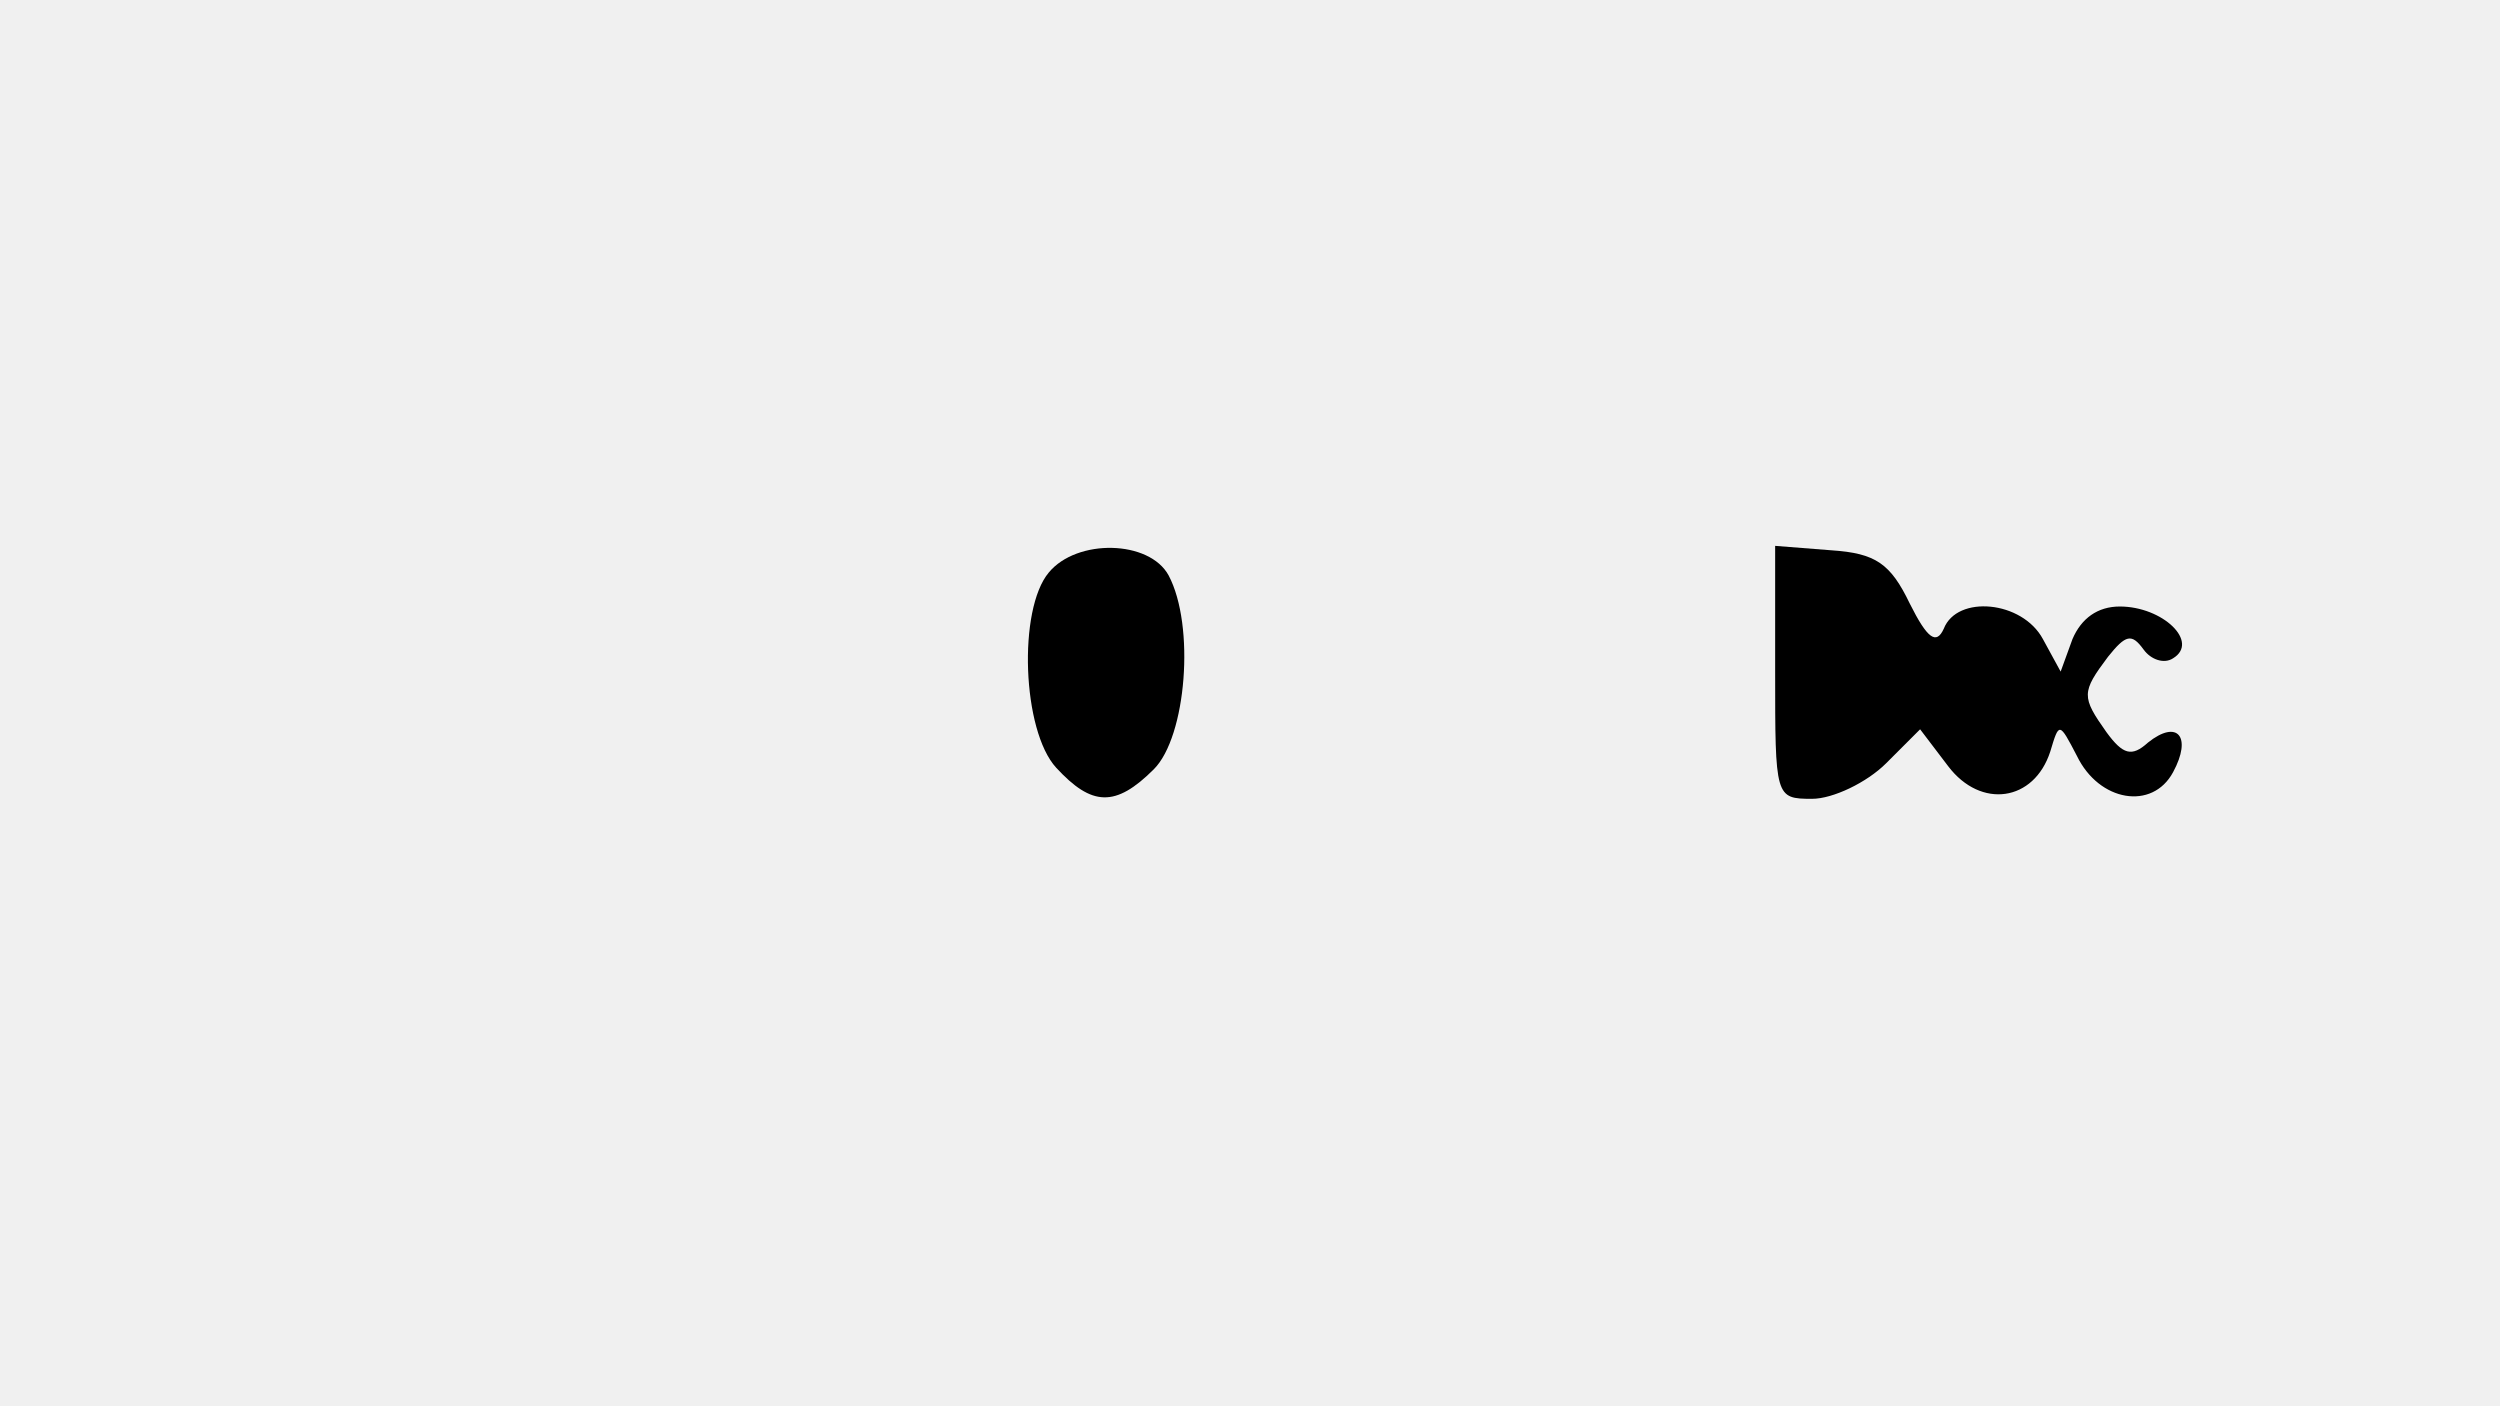
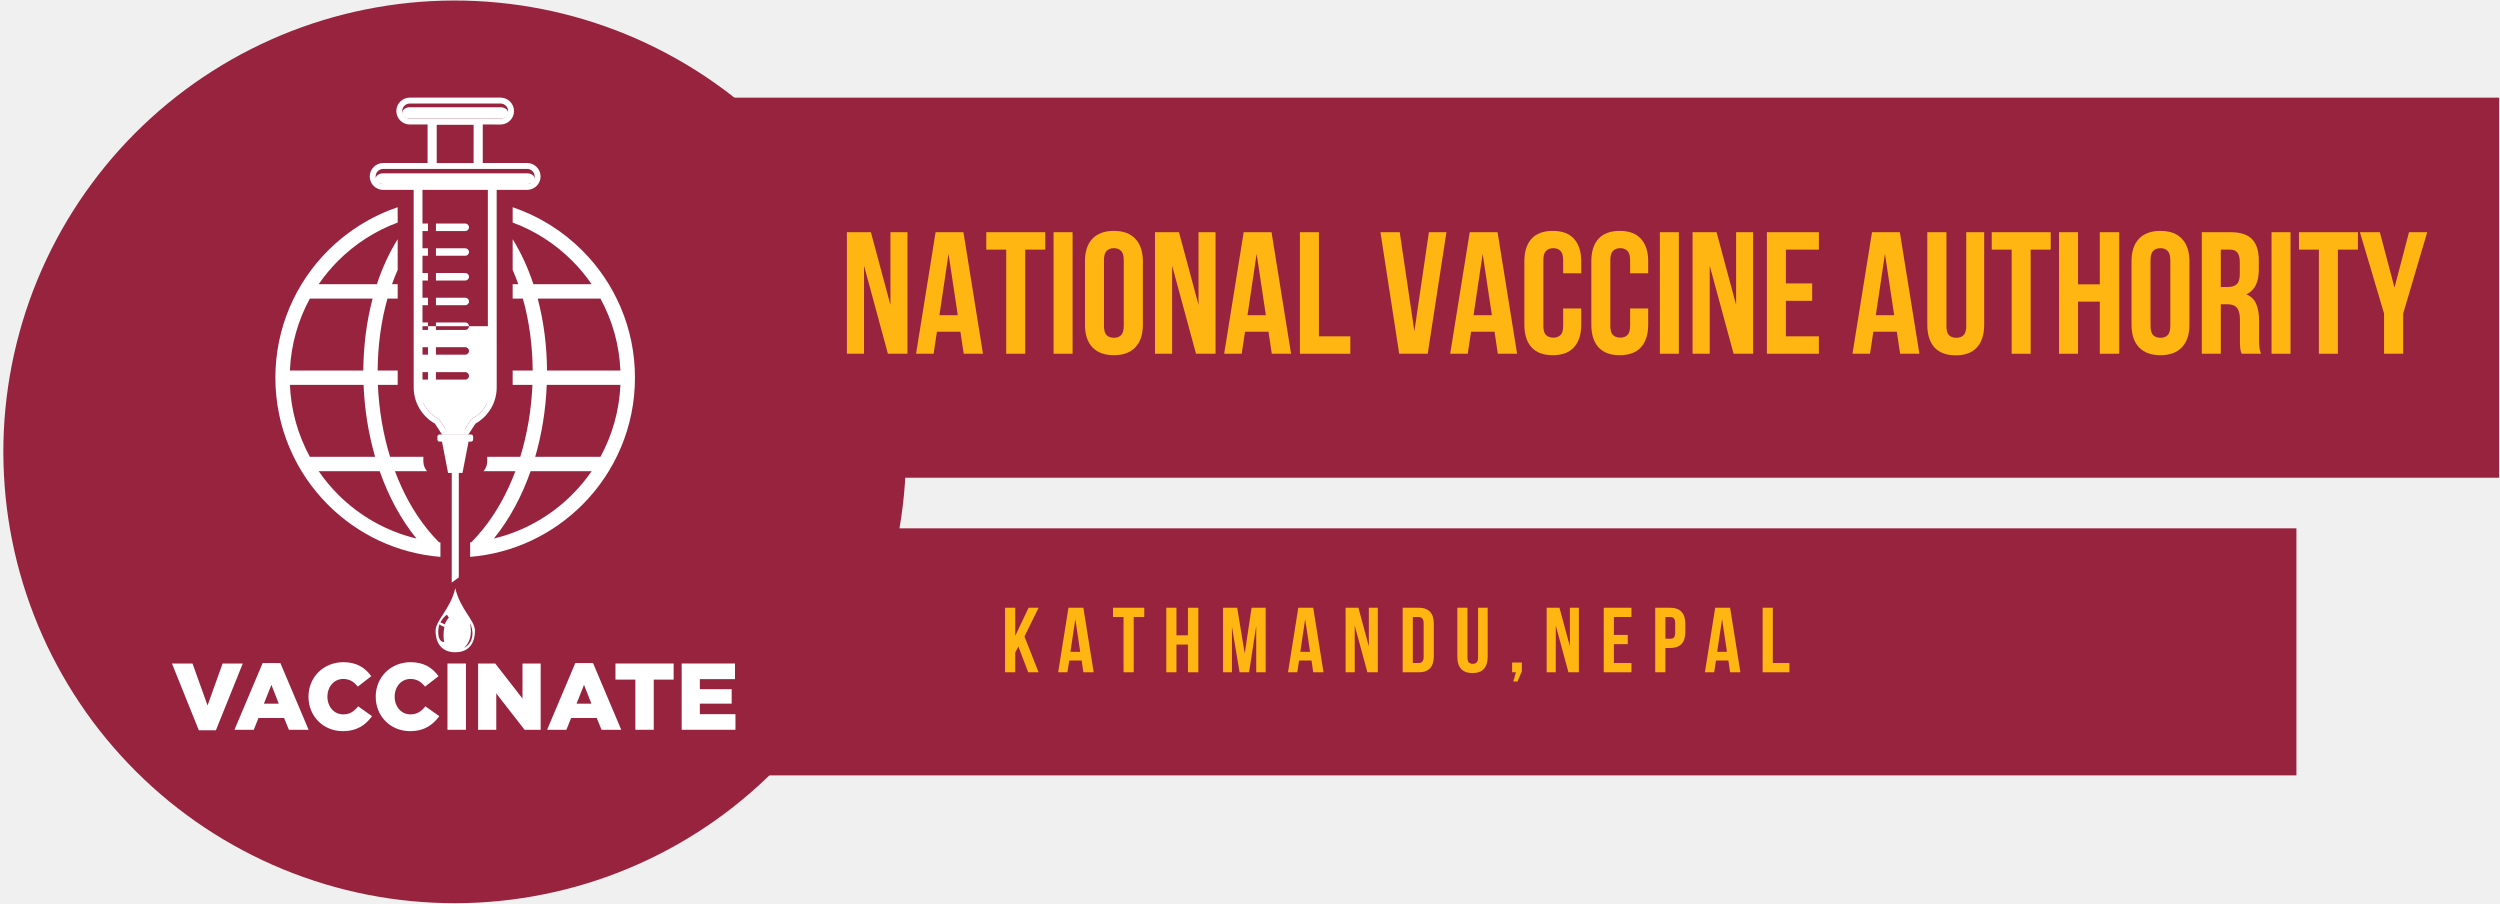
- <svg xmlns="http://www.w3.org/2000/svg" version="1.0" width="169pt" height="95pt" viewBox="0 0 169 95" preserveAspectRatio="xMidYMid meet">
-   <g transform="translate(0,95) scale(0.1,-0.1)" fill="#000000" stroke="none">
-     <path d="M709 563 c-21 -25 -18 -107 5 -132 24 -26 40 -27 66 -1 22 22 28 97 10 131 -13 24 -62 25 -81 2z" />
-     <path d="M1200 496 c0 -85 0 -86 25 -86 14 0 37 11 50 24 l23 23 19 -25 c22 -29 58 -24 69 10 6 20 6 20 18 -3 15 -31 51 -37 65 -11 13 24 3 36 -17 20 -11 -10 -17 -8 -28 7 -17 24 -17 27 1 51 12 15 16 16 24 5 5 -7 14 -10 20 -6 18 11 -7 35 -36 35 -15 0 -26 -8 -32 -22 l-8 -22 -12 22 c-14 26 -58 30 -67 7 -5 -11 -11 -7 -23 17 -13 27 -23 34 -53 36 l-38 3 0 -85z" />
-   </g>
+ <svg xmlns="http://www.w3.org/2000/svg" width="296" height="107" viewBox="0 0 296 107" fill="none">
+   <path d="M61.145 62.555H271.895V91.805H61.145V62.555Z" fill="#97233F" />
+   <path d="M61.145 11.562H295.895V56.562H61.145V11.562Z" fill="#97233F" />
+   <path d="M66.699 1.633C65 1.211 63.285 0.875 61.551 0.621C59.82 0.371 58.082 0.203 56.332 0.121C54.582 0.039 52.836 0.043 51.09 0.133C49.34 0.223 47.602 0.398 45.871 0.66C44.141 0.922 42.426 1.266 40.73 1.695C39.031 2.125 37.359 2.633 35.715 3.227C34.066 3.82 32.453 4.496 30.875 5.246C29.293 6 27.754 6.824 26.254 7.73C24.758 8.633 23.305 9.605 21.902 10.652C20.5 11.699 19.148 12.809 17.855 13.988C16.562 15.168 15.328 16.406 14.156 17.707C12.984 19.004 11.879 20.359 10.84 21.766C9.801 23.176 8.832 24.629 7.934 26.133C7.039 27.637 6.219 29.18 5.473 30.766C4.73 32.348 4.062 33.965 3.477 35.613C2.895 37.262 2.391 38.938 1.969 40.637C1.547 42.336 1.211 44.051 0.957 45.781C0.703 47.512 0.535 49.254 0.453 51C0.371 52.75 0.379 54.496 0.469 56.246C0.559 57.992 0.73 59.734 0.992 61.465C1.254 63.195 1.598 64.906 2.027 66.606C2.457 68.301 2.969 69.973 3.562 71.617C4.156 73.266 4.828 74.879 5.578 76.461C6.332 78.039 7.16 79.578 8.062 81.078C8.965 82.578 9.941 84.027 10.984 85.434C12.031 86.836 13.145 88.184 14.324 89.477C15.5 90.773 16.738 92.004 18.039 93.176C19.34 94.352 20.691 95.457 22.102 96.496C23.508 97.535 24.965 98.504 26.469 99.398C27.973 100.293 29.516 101.113 31.098 101.859C32.684 102.605 34.297 103.27 35.949 103.855C37.598 104.441 39.27 104.945 40.969 105.367C42.668 105.789 44.383 106.125 46.117 106.379C47.848 106.629 49.586 106.797 51.336 106.879C53.082 106.961 54.832 106.957 56.578 106.867C58.328 106.777 60.066 106.602 61.797 106.34C63.527 106.078 65.242 105.734 66.938 105.305C68.637 104.875 70.305 104.367 71.953 103.773C73.598 103.18 75.211 102.504 76.793 101.754C78.375 101 79.914 100.176 81.414 99.269C82.91 98.367 84.363 97.394 85.766 96.348C87.168 95.301 88.519 94.191 89.812 93.012C91.106 91.832 92.34 90.594 93.512 89.293C94.684 87.996 95.789 86.641 96.828 85.234C97.867 83.824 98.836 82.371 99.731 80.867C100.629 79.363 101.449 77.82 102.195 76.234C102.937 74.652 103.602 73.035 104.187 71.387C104.773 69.738 105.277 68.062 105.699 66.363C106.121 64.664 106.457 62.949 106.711 61.219C106.965 59.488 107.133 57.746 107.211 56C107.293 54.25 107.289 52.504 107.199 50.754C107.109 49.008 106.934 47.266 106.676 45.535C106.414 43.805 106.07 42.094 105.641 40.395C105.211 38.699 104.699 37.027 104.105 35.383C103.512 33.734 102.84 32.121 102.086 30.539C101.336 28.961 100.508 27.422 99.606 25.922C98.703 24.422 97.727 22.973 96.68 21.566C95.637 20.164 94.523 18.816 93.344 17.523C92.168 16.227 90.93 14.996 89.629 13.824C88.328 12.648 86.977 11.543 85.566 10.504C84.16 9.465 82.703 8.496 81.199 7.602C79.695 6.707 78.152 5.887 76.57 5.141C74.984 4.395 73.367 3.73 71.719 3.145C70.07 2.559 68.398 2.055 66.699 1.633Z" fill="#97233F" />
+   <path d="M102.302 31.462V41.884H100.271V27.493H103.115L105.427 36.102V27.493H107.443V41.884H105.13L102.302 31.462Z" fill="#FFB612" />
+   <path d="M116.385 41.884H114.104L113.713 39.274H110.932L110.541 41.884H108.463L110.776 27.493H114.072L116.385 41.884ZM111.229 37.321H113.401L112.307 30.056L111.229 37.321Z" fill="#FFB612" />
+   <path d="M116.776 27.493H123.76V29.556H121.385V41.884H119.135V29.556H116.776V27.493Z" fill="#FFB612" />
+   <path d="M124.744 27.493H126.994V41.884H124.744V27.493Z" fill="#FFB612" />
+   <path d="M130.709 38.571C130.709 39.095 130.81 39.462 131.021 39.681C131.24 39.892 131.525 39.993 131.881 39.993C132.244 39.993 132.529 39.892 132.74 39.681C132.947 39.462 133.053 39.095 133.053 38.571V30.806C133.053 30.286 132.947 29.923 132.74 29.712C132.529 29.493 132.244 29.384 131.881 29.384C131.525 29.384 131.24 29.493 131.021 29.712C130.81 29.923 130.709 30.286 130.709 30.806V38.571ZM128.459 30.946C128.459 29.79 128.748 28.899 129.334 28.274C129.928 27.649 130.775 27.337 131.881 27.337C132.994 27.337 133.842 27.649 134.428 28.274C135.021 28.899 135.318 29.79 135.318 30.946V38.431C135.318 39.599 135.021 40.493 134.428 41.118C133.842 41.743 132.994 42.056 131.881 42.056C130.775 42.056 129.928 41.743 129.334 41.118C128.748 40.493 128.459 39.599 128.459 38.431V30.946Z" fill="#FFB612" />
+   <path d="M138.78 31.462V41.884H136.749V27.493H139.592L141.905 36.102V27.493H143.921V41.884H141.608L138.78 31.462Z" fill="#FFB612" />
+   <path d="M152.863 41.884H150.581L150.191 39.274H147.41L147.019 41.884H144.941L147.253 27.493H150.55L152.863 41.884ZM147.706 37.321H149.878L148.785 30.056L147.706 37.321Z" fill="#FFB612" />
+   <path d="M153.91 27.493H156.16V39.821H159.878V41.884H153.91V27.493Z" fill="#FFB612" />
+   <path d="M167.462 39.227L169.181 27.493H171.259L169.04 41.884H165.665L163.447 27.493H165.728L167.462 39.227Z" fill="#FFB612" />
+   <path d="M179.625 41.884H177.344L176.953 39.274H174.172L173.782 41.884H171.703L174.016 27.493H177.313L179.625 41.884ZM174.469 37.321H176.641L175.547 30.056L174.469 37.321Z" fill="#FFB612" />
+   <path d="M187.219 36.524V38.431C187.219 39.599 186.93 40.493 186.36 41.118C185.797 41.743 184.957 42.056 183.844 42.056C182.739 42.056 181.899 41.743 181.328 41.118C180.766 40.493 180.485 39.599 180.485 38.431V30.946C180.485 29.79 180.766 28.899 181.328 28.274C181.899 27.649 182.739 27.337 183.844 27.337C184.957 27.337 185.797 27.649 186.36 28.274C186.93 28.899 187.219 29.79 187.219 30.946V32.352H185.078V30.806C185.078 30.286 184.973 29.923 184.766 29.712C184.555 29.493 184.27 29.384 183.907 29.384C183.551 29.384 183.266 29.493 183.047 29.712C182.836 29.923 182.735 30.286 182.735 30.806V38.571C182.735 39.095 182.836 39.458 183.047 39.665C183.266 39.876 183.551 39.977 183.907 39.977C184.27 39.977 184.555 39.876 184.766 39.665C184.973 39.458 185.078 39.095 185.078 38.571V36.524H187.219Z" fill="#FFB612" />
+   <path d="M195.147 36.524V38.431C195.147 39.599 194.858 40.493 194.288 41.118C193.725 41.743 192.886 42.056 191.772 42.056C190.667 42.056 189.827 41.743 189.257 41.118C188.694 40.493 188.413 39.599 188.413 38.431V30.946C188.413 29.79 188.694 28.899 189.257 28.274C189.827 27.649 190.667 27.337 191.772 27.337C192.886 27.337 193.725 27.649 194.288 28.274C194.858 28.899 195.147 29.79 195.147 30.946V32.352H193.007V30.806C193.007 30.286 192.901 29.923 192.694 29.712C192.483 29.493 192.198 29.384 191.835 29.384C191.479 29.384 191.194 29.493 190.975 29.712C190.764 29.923 190.663 30.286 190.663 30.806V38.571C190.663 39.095 190.764 39.458 190.975 39.665C191.194 39.876 191.479 39.977 191.835 39.977C192.198 39.977 192.483 39.876 192.694 39.665C192.901 39.458 193.007 39.095 193.007 38.571V36.524H195.147Z" fill="#FFB612" />
+   <path d="M196.529 27.493H198.779V41.884H196.529V27.493Z" fill="#FFB612" />
+   <path d="M202.431 31.462V41.884H200.4V27.493H203.243L205.556 36.102V27.493H207.572V41.884H205.259L202.431 31.462Z" fill="#FFB612" />
+   <path d="M211.451 33.556H214.561V35.618H211.451V39.821H215.357V41.884H209.201V27.493H215.357V29.556H211.451V33.556Z" fill="#FFB612" />
+   <path d="M227.256 41.884H224.974L224.584 39.274H221.803L221.412 41.884H219.334L221.646 27.493H224.943L227.256 41.884ZM222.099 37.321H224.271L223.178 30.056L222.099 37.321Z" fill="#FFB612" />
+   <path d="M230.459 27.493V38.602C230.459 39.126 230.561 39.489 230.771 39.696C230.978 39.895 231.264 39.993 231.631 39.993C231.982 39.993 232.264 39.895 232.475 39.696C232.693 39.489 232.803 39.126 232.803 38.602V27.493H234.928V38.446C234.928 39.614 234.639 40.509 234.068 41.134C233.506 41.759 232.67 42.071 231.568 42.071C230.451 42.071 229.607 41.759 229.037 41.134C228.475 40.509 228.193 39.614 228.193 38.446V27.493H230.459Z" fill="#FFB612" />
+   <path d="M235.821 27.493H242.805V29.556H240.43V41.884H238.18V29.556H235.821V27.493Z" fill="#FFB612" />
+   <path d="M246.039 41.884H243.789V27.493H246.039V33.665H248.617V27.493H250.914V41.884H248.617V35.712H246.039V41.884Z" fill="#FFB612" />
+   <path d="M254.622 38.571C254.622 39.095 254.724 39.462 254.935 39.681C255.153 39.892 255.438 39.993 255.794 39.993C256.157 39.993 256.442 39.892 256.653 39.681C256.86 39.462 256.966 39.095 256.966 38.571V30.806C256.966 30.286 256.86 29.923 256.653 29.712C256.442 29.493 256.157 29.384 255.794 29.384C255.438 29.384 255.153 29.493 254.935 29.712C254.724 29.923 254.622 30.286 254.622 30.806V38.571ZM252.372 30.946C252.372 29.79 252.661 28.899 253.247 28.274C253.841 27.649 254.688 27.337 255.794 27.337C256.907 27.337 257.755 27.649 258.341 28.274C258.935 28.899 259.231 29.79 259.231 30.946V38.431C259.231 39.599 258.935 40.493 258.341 41.118C257.755 41.743 256.907 42.056 255.794 42.056C254.688 42.056 253.841 41.743 253.247 41.118C252.661 40.493 252.372 39.599 252.372 38.431V30.946Z" fill="#FFB612" />
+   <path d="M265.412 41.884C265.381 41.79 265.349 41.704 265.318 41.618C265.295 41.536 265.275 41.431 265.256 41.306C265.232 41.181 265.216 41.024 265.209 40.837C265.209 40.649 265.209 40.411 265.209 40.118V37.852C265.209 37.188 265.088 36.72 264.849 36.446C264.619 36.165 264.244 36.024 263.724 36.024H262.943V41.884H260.693V27.493H264.099C265.275 27.493 266.123 27.77 266.646 28.321C267.177 28.876 267.443 29.704 267.443 30.806V31.946C267.443 33.427 266.951 34.395 265.974 34.852C266.545 35.095 266.935 35.477 267.146 36.009C267.365 36.532 267.474 37.165 267.474 37.915V40.134C267.474 40.489 267.482 40.802 267.506 41.071C267.537 41.345 267.603 41.614 267.709 41.884H265.412ZM262.943 29.556V33.977H263.834C264.259 33.977 264.591 33.868 264.834 33.649C265.072 33.431 265.193 33.032 265.193 32.446V31.04C265.193 30.52 265.099 30.145 264.912 29.915C264.724 29.677 264.431 29.556 264.037 29.556H262.943Z" fill="#FFB612" />
+   <path d="M268.95 27.493H271.2V41.884H268.95V27.493Z" fill="#FFB612" />
+   <path d="M272.196 27.493H279.18V29.556H276.805V41.884H274.555V29.556H272.196V27.493Z" fill="#FFB612" />
+   <path d="M282.274 37.118L279.414 27.493H281.774L283.508 34.056L285.227 27.493H287.383L284.539 37.118V41.884H282.274V37.118Z" fill="#FFB612" />
+   <path d="M120.58 76.55L120.205 77.253V79.597H119.001V71.956H120.205V75.284L121.783 71.956H122.97L121.298 75.362L122.97 79.597H121.736L120.58 76.55Z" fill="#FFB612" />
+   <path d="M129.491 79.597H128.272L128.069 78.206H126.6L126.381 79.597H125.288L126.506 71.956H128.272L129.491 79.597ZM126.741 77.175H127.897L127.319 73.3L126.741 77.175Z" fill="#FFB612" />
+   <path d="M131.779 71.956H135.482V73.05H134.232V79.597H133.029V73.05H131.779V71.956Z" fill="#FFB612" />
+   <path d="M139.291 79.597H138.088V71.956H139.291V75.222H140.65V71.956H141.884V79.597H140.65V76.316H139.291V79.597Z" fill="#FFB612" />
+   <path d="M147.375 77.378L148.188 71.956H149.86V79.597H148.735V74.112L147.891 79.597H146.766L145.86 74.191V79.597H144.813V71.956H146.485L147.375 77.378Z" fill="#FFB612" />
+   <path d="M156.705 79.597H155.486L155.283 78.206H153.814L153.595 79.597H152.502L153.72 71.956H155.486L156.705 79.597ZM153.955 77.175H155.111L154.533 73.3L153.955 77.175Z" fill="#FFB612" />
+   <path d="M160.399 74.066V79.597H159.321V71.956H160.836L162.071 76.534V71.956H163.133V79.597H161.899L160.399 74.066Z" fill="#FFB612" />
+   <path d="M166.077 71.956H167.983C168.585 71.956 169.034 72.12 169.327 72.441C169.616 72.753 169.765 73.222 169.765 73.847V77.706C169.765 78.323 169.616 78.792 169.327 79.112C169.034 79.437 168.585 79.597 167.983 79.597H166.077V71.956ZM167.28 73.05V78.503H167.952C168.14 78.503 168.284 78.452 168.39 78.347C168.503 78.234 168.561 78.042 168.561 77.769V73.784C168.561 73.515 168.503 73.327 168.39 73.222C168.284 73.109 168.14 73.05 167.952 73.05H167.28Z" fill="#FFB612" />
+   <path d="M173.751 71.956V77.847C173.751 78.128 173.806 78.327 173.923 78.441C174.036 78.546 174.188 78.597 174.376 78.597C174.563 78.597 174.712 78.546 174.829 78.441C174.942 78.327 175.001 78.128 175.001 77.847V71.956H176.141V77.769C176.141 78.394 175.989 78.874 175.688 79.206C175.384 79.531 174.938 79.691 174.345 79.691C173.751 79.691 173.302 79.531 173.001 79.206C172.696 78.874 172.548 78.394 172.548 77.769V71.956H173.751Z" fill="#FFB612" />
+   <path d="M179.034 79.597V78.441H180.19V79.472L179.675 80.691H179.175L179.487 79.597H179.034Z" fill="#FFB612" />
+   <path d="M184.205 74.066V79.597H183.127V71.956H184.643L185.877 76.534V71.956H186.94V79.597H185.705L184.205 74.066Z" fill="#FFB612" />
+   <path d="M191.086 75.175H192.727V76.269H191.086V78.503H193.165V79.597H189.883V71.956H193.165V73.05H191.086V75.175Z" fill="#FFB612" />
+   <path d="M197.745 71.956C198.347 71.956 198.796 72.12 199.089 72.441C199.39 72.753 199.542 73.222 199.542 73.847V74.831C199.542 75.456 199.39 75.933 199.089 76.253C198.796 76.566 198.347 76.722 197.745 76.722H197.183V79.597H195.98V71.956H197.745ZM197.183 73.05V75.628H197.745C197.933 75.628 198.077 75.581 198.183 75.487C198.284 75.386 198.339 75.191 198.339 74.909V73.769C198.339 73.487 198.284 73.3 198.183 73.206C198.077 73.105 197.933 73.05 197.745 73.05H197.183Z" fill="#FFB612" />
+   <path d="M206.065 79.597H204.846L204.643 78.206H203.174L202.955 79.597H201.862L203.08 71.956H204.846L206.065 79.597ZM203.315 77.175H204.471L203.893 73.3L203.315 77.175Z" fill="#FFB612" />
+   <path d="M208.696 71.956H209.9V78.503H211.868V79.597H208.696V71.956Z" fill="#FFB612" />
+   <path d="M34.324 43.867H43.016V43.832C43.039 40.922 43.406 38.043 44.117 35.352H36.688C35.297 37.898 34.457 40.789 34.324 43.867ZM36.688 54.086H44.414C43.617 51.344 43.16 48.453 43.047 45.57H34.324C34.457 48.645 35.297 51.535 36.688 54.086ZM49.305 63.762L49.285 63.738C47.43 61.441 45.988 58.723 44.957 55.789H37.734C38.418 56.785 39.191 57.715 40.043 58.566C42.551 61.074 45.738 62.906 49.305 63.762ZM70.051 55.789H62.824C61.793 58.723 60.352 61.441 58.496 63.738L58.477 63.762C62.043 62.906 65.231 61.074 67.738 58.566C68.59 57.715 69.367 56.785 70.051 55.789ZM73.457 45.57H64.734C64.621 48.453 64.164 51.344 63.371 54.086H71.094C72.484 51.535 73.324 48.645 73.457 45.57ZM71.094 35.352H63.664C64.375 38.043 64.746 40.922 64.766 43.832V43.867H73.457C73.324 40.789 72.484 37.898 71.094 35.352ZM52.148 65.934C46.965 65.516 42.305 63.238 38.84 59.77C34.988 55.918 32.605 50.598 32.605 44.719C32.605 38.84 34.988 33.516 38.84 29.664C41.133 27.371 43.941 25.598 47.082 24.539L47.086 26.348C44.414 27.336 42.02 28.895 40.043 30.867C39.191 31.719 38.418 32.652 37.734 33.648H44.625C45.258 31.73 46.078 29.938 47.086 28.32V31.953C46.844 32.504 46.617 33.07 46.414 33.648H47.086V35.352H45.875C45.121 38.02 44.734 40.91 44.715 43.836V43.867H47.086V45.57H44.742C44.867 48.465 45.344 51.363 46.184 54.086H50.133C50.125 54.137 50.125 54.195 50.125 54.25V54.621C50.125 55.07 50.289 55.477 50.562 55.789H46.762C47.711 58.328 48.996 60.676 50.609 62.676C51.043 63.215 51.504 63.727 51.984 64.211L52.148 64.227V65.934ZM60.699 24.539C63.84 25.602 66.652 27.371 68.945 29.664C72.797 33.516 75.18 38.84 75.18 44.719C75.18 50.598 72.797 55.918 68.945 59.77C65.481 63.23 60.836 65.508 55.664 65.934V64.223L55.797 64.211C56.277 63.727 56.738 63.215 57.172 62.676C58.789 60.676 60.07 58.328 61.02 55.789H57.25C57.523 55.477 57.688 55.07 57.688 54.621V54.25C57.688 54.195 57.688 54.141 57.68 54.086H61.602C62.438 51.363 62.918 48.465 63.039 45.57H60.699V43.867H63.07V43.836C63.047 40.91 62.66 38.02 61.91 35.352H60.699V33.648H61.367C61.164 33.07 60.941 32.508 60.699 31.961V28.324C61.703 29.938 62.523 31.734 63.156 33.648H70.051C69.367 32.652 68.59 31.719 67.738 30.867C65.766 28.895 63.371 27.336 60.699 26.348V24.539Z" fill="white" />
+   <path fill-rule="evenodd" clip-rule="evenodd" d="M51.707 14.773V19.309H56.074V19.301L56.078 14.773H51.707ZM47.887 13.777C48.055 13.949 48.277 14.039 48.516 14.039H48.535L56.855 14.043H59.27C59.512 14.043 59.738 13.941 59.898 13.781C60.059 13.621 60.156 13.402 60.16 13.164C60.148 12.906 60.09 12.711 59.898 12.52C59.734 12.359 59.512 12.258 59.27 12.258H48.516C48.273 12.258 48.047 12.355 47.887 12.52C47.727 12.676 47.629 12.895 47.625 13.133C47.625 13.145 47.625 13.156 47.625 13.164C47.629 13.402 47.727 13.621 47.887 13.777ZM50.023 45.875C50.023 46.66 49.895 47.395 50.273 48.027C50.664 48.676 51.223 49.215 51.887 49.578C51.945 49.605 51.996 49.648 52.031 49.703L52.742 50.797H55.047L55.742 49.73C55.773 49.668 55.82 49.621 55.883 49.586H55.887C56.559 49.223 57.121 48.684 57.516 48.027C57.891 47.395 57.766 46.66 57.766 45.871L57.762 22.484L50.02 22.48L50.023 45.875ZM49.324 20H45.367C45.125 20 44.902 20.102 44.738 20.262C44.582 20.422 44.48 20.637 44.477 20.875C44.477 20.887 44.477 20.898 44.477 20.91C44.48 21.148 44.582 21.363 44.738 21.523C44.902 21.684 45.125 21.785 45.371 21.785H62.414C62.656 21.785 62.879 21.684 63.043 21.52C63.199 21.363 63.301 21.145 63.305 20.906C63.305 20.66 63.219 20.438 63.043 20.262C62.883 20.102 62.668 20.004 62.426 20H49.324ZM48.496 14.738C48.066 14.734 47.676 14.555 47.391 14.273C47.109 13.988 46.93 13.598 46.926 13.172C46.926 13.156 46.926 13.141 46.926 13.125C46.93 12.695 47.109 12.309 47.391 12.023C47.68 11.734 48.078 11.559 48.516 11.559H59.289C59.719 11.562 60.109 11.742 60.395 12.027C60.676 12.309 60.852 12.699 60.859 13.129C60.859 13.141 60.859 13.156 60.859 13.168C60.855 13.602 60.676 13.992 60.391 14.273C60.105 14.562 59.707 14.742 59.27 14.742L57.16 14.738V19.301H62.395C62.406 19.301 62.422 19.301 62.434 19.301C62.863 19.305 63.254 19.484 63.535 19.766C63.82 20.051 63.996 20.438 64.004 20.867C64.004 20.883 64.004 20.898 64.004 20.914C64 21.344 63.82 21.73 63.535 22.016C63.25 22.305 62.852 22.48 62.414 22.48L58.805 22.484L58.809 45.871C58.809 46.789 58.555 47.648 58.113 48.387C57.672 49.121 57.043 49.734 56.297 50.156L55.527 51.336L55.531 51.34C55.484 51.406 55.422 51.453 55.352 51.477C55.348 51.48 55.344 51.48 55.344 51.48H52.445C52.359 51.453 52.289 51.395 52.25 51.32L51.492 50.156C50.746 49.734 50.117 49.121 49.676 48.387C49.234 47.648 48.98 46.789 48.98 45.875L48.977 22.484H45.367C44.93 22.484 44.535 22.305 44.246 22.02C43.957 21.73 43.777 21.332 43.777 20.895C43.777 20.887 43.777 20.879 43.777 20.875C43.785 20.445 43.961 20.051 44.246 19.77C44.535 19.48 44.93 19.301 45.371 19.301H50.625V14.738H48.535C48.523 14.738 48.508 14.738 48.496 14.738Z" fill="white" />
+   <path fill-rule="evenodd" clip-rule="evenodd" d="M54.32 68.367L54.324 54.613H53.488L53.484 68.973L54.32 68.367Z" fill="white" />
+   <path fill-rule="evenodd" clip-rule="evenodd" d="M50.672 30.281V29.398H49.602V30.281H50.672ZM51.617 30.281V29.398H55.086C55.332 29.398 55.531 29.598 55.531 29.84C55.531 30.082 55.332 30.281 55.086 30.281H51.617Z" fill="white" />
+   <path fill-rule="evenodd" clip-rule="evenodd" d="M50.672 27.355V26.469H49.602V27.355H50.672ZM51.617 27.355V26.469H55.086C55.332 26.469 55.531 26.668 55.531 26.914C55.531 27.156 55.332 27.355 55.086 27.355H51.617Z" fill="white" />
+   <path fill-rule="evenodd" clip-rule="evenodd" d="M50.672 33.211V32.324H49.602V33.211H50.672ZM51.617 33.211V32.324H55.086C55.332 32.324 55.531 32.523 55.531 32.766C55.531 33.012 55.332 33.211 55.086 33.211H51.617Z" fill="white" />
+   <path fill-rule="evenodd" clip-rule="evenodd" d="M50.672 36.137V35.25H49.602V36.137H50.672ZM51.617 36.137V35.25H55.086C55.332 35.25 55.531 35.449 55.531 35.695C55.531 35.938 55.332 36.137 55.09 36.137H51.617Z" fill="white" />
+   <path fill-rule="evenodd" clip-rule="evenodd" d="M50.672 38.621V38.18H49.602V38.621H50.672ZM51.617 38.621V38.18H55.09C55.332 38.18 55.531 38.379 55.531 38.621H51.617Z" fill="white" />
+   <path fill-rule="evenodd" clip-rule="evenodd" d="M52.039 52.289H52.332L53.051 55.992H54.758L55.477 52.289H55.77C55.906 52.289 56.02 52.176 56.02 52.039V51.691C56.02 51.555 55.906 51.441 55.77 51.441H52.039C51.902 51.441 51.789 51.555 51.789 51.691V52.039C51.789 52.176 51.902 52.289 52.039 52.289Z" fill="white" />
+   <path fill-rule="evenodd" clip-rule="evenodd" d="M58.109 45.871V38.621H55.531C55.531 38.867 55.332 39.062 55.09 39.062L51.617 39.066V38.621H50.672V39.062L49.676 39.066V41.109H50.672V41.992H49.676V44.059H50.672V44.945H49.676L49.68 45.875C49.68 46.66 49.895 47.395 50.273 48.027C50.664 48.676 51.223 49.215 51.887 49.578C51.945 49.605 51.996 49.648 52.031 49.703L52.742 50.797H55.047L55.742 49.73C55.773 49.668 55.82 49.621 55.887 49.586C56.559 49.223 57.121 48.684 57.516 48.027C57.891 47.395 58.109 46.66 58.109 45.871ZM51.617 41.992V41.109H55.086C55.332 41.109 55.531 41.305 55.531 41.551C55.531 41.793 55.332 41.992 55.09 41.992H51.617ZM51.617 44.945V44.059H55.086C55.332 44.059 55.531 44.258 55.531 44.504C55.531 44.746 55.332 44.945 55.09 44.945H51.617Z" fill="white" />
+   <path fill-rule="evenodd" clip-rule="evenodd" d="M46.094 21.785H62.414C62.656 21.785 62.879 21.711 63.043 21.598C63.199 21.484 63.301 21.332 63.305 21.164C63.305 20.988 63.219 20.828 63.043 20.703C62.883 20.594 62.668 20.523 62.426 20.52H45.367C45.125 20.52 44.902 20.59 44.738 20.707C44.582 20.816 44.48 20.973 44.477 21.141C44.477 21.148 44.477 21.156 44.477 21.164C44.48 21.332 44.582 21.488 44.738 21.598C44.902 21.715 45.125 21.785 45.371 21.785H46.094Z" fill="white" />
+   <path fill-rule="evenodd" clip-rule="evenodd" d="M48.535 14.039L56.855 14.043H59.27C59.512 14.043 59.738 13.965 59.898 13.844C60.059 13.727 60.156 13.562 60.16 13.383C60.148 13.188 60.09 13.039 59.898 12.895C59.734 12.774 59.512 12.699 59.27 12.699H48.516C48.273 12.695 48.047 12.774 47.887 12.895C47.727 13.016 47.629 13.176 47.625 13.355C47.625 13.367 47.625 13.375 47.625 13.383C47.629 13.562 47.727 13.723 47.887 13.844C48.055 13.973 48.277 14.039 48.516 14.039H48.535Z" fill="white" />
+   <path d="M20.359 78.559H22.793L24.574 83.527L26.355 78.559H28.746L25.562 86.465H23.543L20.359 78.559Z" fill="white" />
+   <path d="M33.004 83.312L32.133 81.082L31.246 83.312H33.004ZM31.098 78.504H33.195L36.539 86.406H34.207L33.633 85.008H30.605L30.047 86.406H27.758L31.098 78.504Z" fill="white" />
+   <path d="M36.523 82.484C36.523 80.195 38.285 78.402 40.66 78.402C42.266 78.402 43.262 79.098 43.957 80.062L42.363 81.297C41.918 80.734 41.391 80.387 40.637 80.387C39.539 80.387 38.766 81.316 38.766 82.484C38.766 83.66 39.539 84.582 40.637 84.582C41.457 84.582 41.938 84.199 42.41 83.629L44.047 84.793C43.305 85.812 42.309 86.566 40.57 86.566C38.328 86.566 36.523 84.852 36.523 82.484Z" fill="white" />
+   <path d="M44.484 82.484C44.484 80.195 46.246 78.402 48.621 78.402C50.223 78.402 51.223 79.098 51.918 80.062L50.324 81.297C49.879 80.734 49.352 80.387 48.598 80.387C47.5 80.387 46.727 81.316 46.727 82.484C46.727 83.66 47.5 84.582 48.598 84.582C49.418 84.582 49.898 84.199 50.371 83.629L52.008 84.793C51.266 85.812 50.27 86.566 48.531 86.566C46.289 86.566 44.484 84.852 44.484 82.484Z" fill="white" />
+   <path d="M52.98 78.559H55.168V86.406H52.98V78.559Z" fill="white" />
+   <path d="M56.605 78.559H58.633L61.863 82.707V78.559H64.016V86.406H62.109L58.758 82.102V86.406H56.605V78.559Z" fill="white" />
+   <path d="M70.023 83.312L69.148 81.082L68.266 83.312H70.023ZM68.117 78.504H70.215L73.555 86.406H71.223L70.652 85.008H67.625L67.062 86.406H64.777L68.117 78.504Z" fill="white" />
+   <path d="M75.227 80.465H72.871V78.559H79.758V80.465H77.402V86.406H75.227V80.465Z" fill="white" />
+   <path d="M80.711 78.559H87.023V80.41H82.863V81.598H86.629V83.312H82.863V84.559H87.078V86.406H80.711V78.559Z" fill="white" />
+   <path d="M53.145 73.137L52.91 72.769C52.652 72.961 52.371 73.285 52.137 73.68C52.312 73.769 52.488 73.848 52.664 73.918C52.785 73.609 52.945 73.336 53.145 73.137ZM55.641 73.777C55.934 75.113 55.645 76.07 54.938 76.707C56.137 76.113 56.098 74.625 55.641 73.777ZM52.031 73.922C51.953 74.144 51.902 74.383 51.891 74.629C51.859 75.25 51.969 76.016 52.59 76.008C52.492 75.551 52.484 74.856 52.613 74.227C52.402 74.156 52.207 74.062 52.031 73.922ZM53.906 69.637C54.488 72.168 56.238 73.434 56.238 74.695C56.238 75.961 55.656 77.227 53.906 77.227C52.152 77.227 51.57 75.961 51.57 74.695C51.57 73.434 53.32 72.168 53.906 69.637Z" fill="white" />
</svg>
